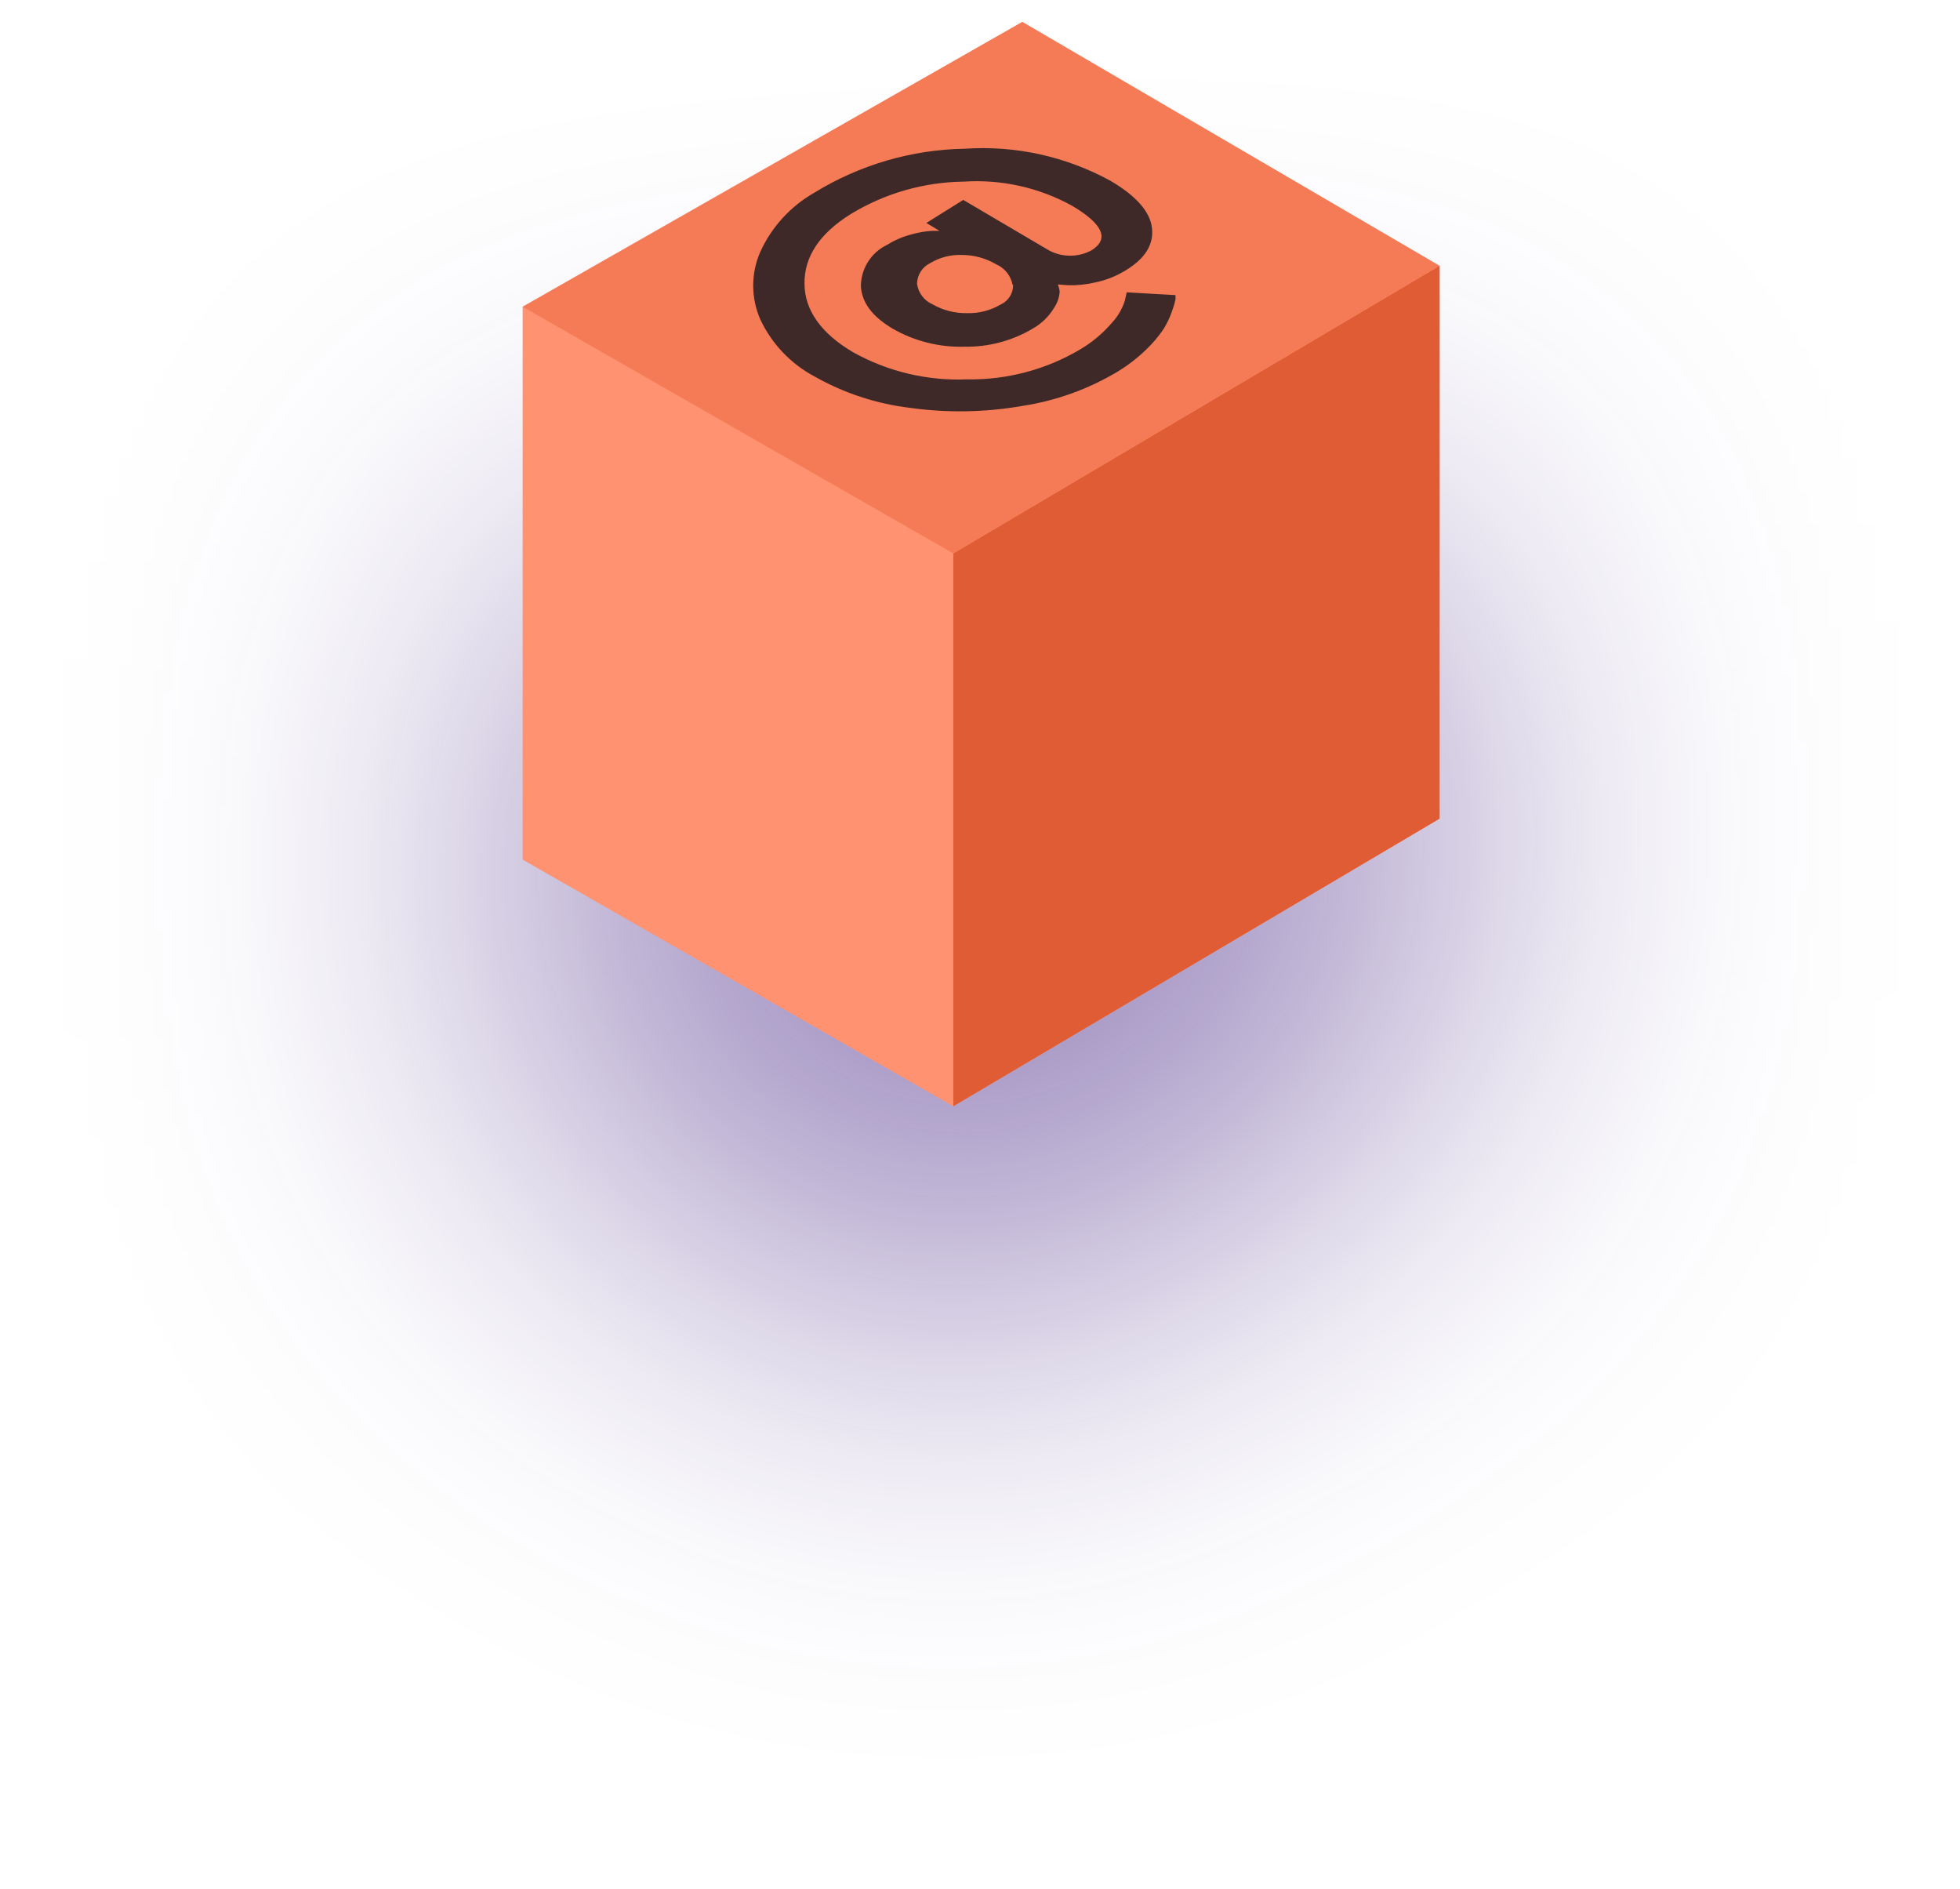
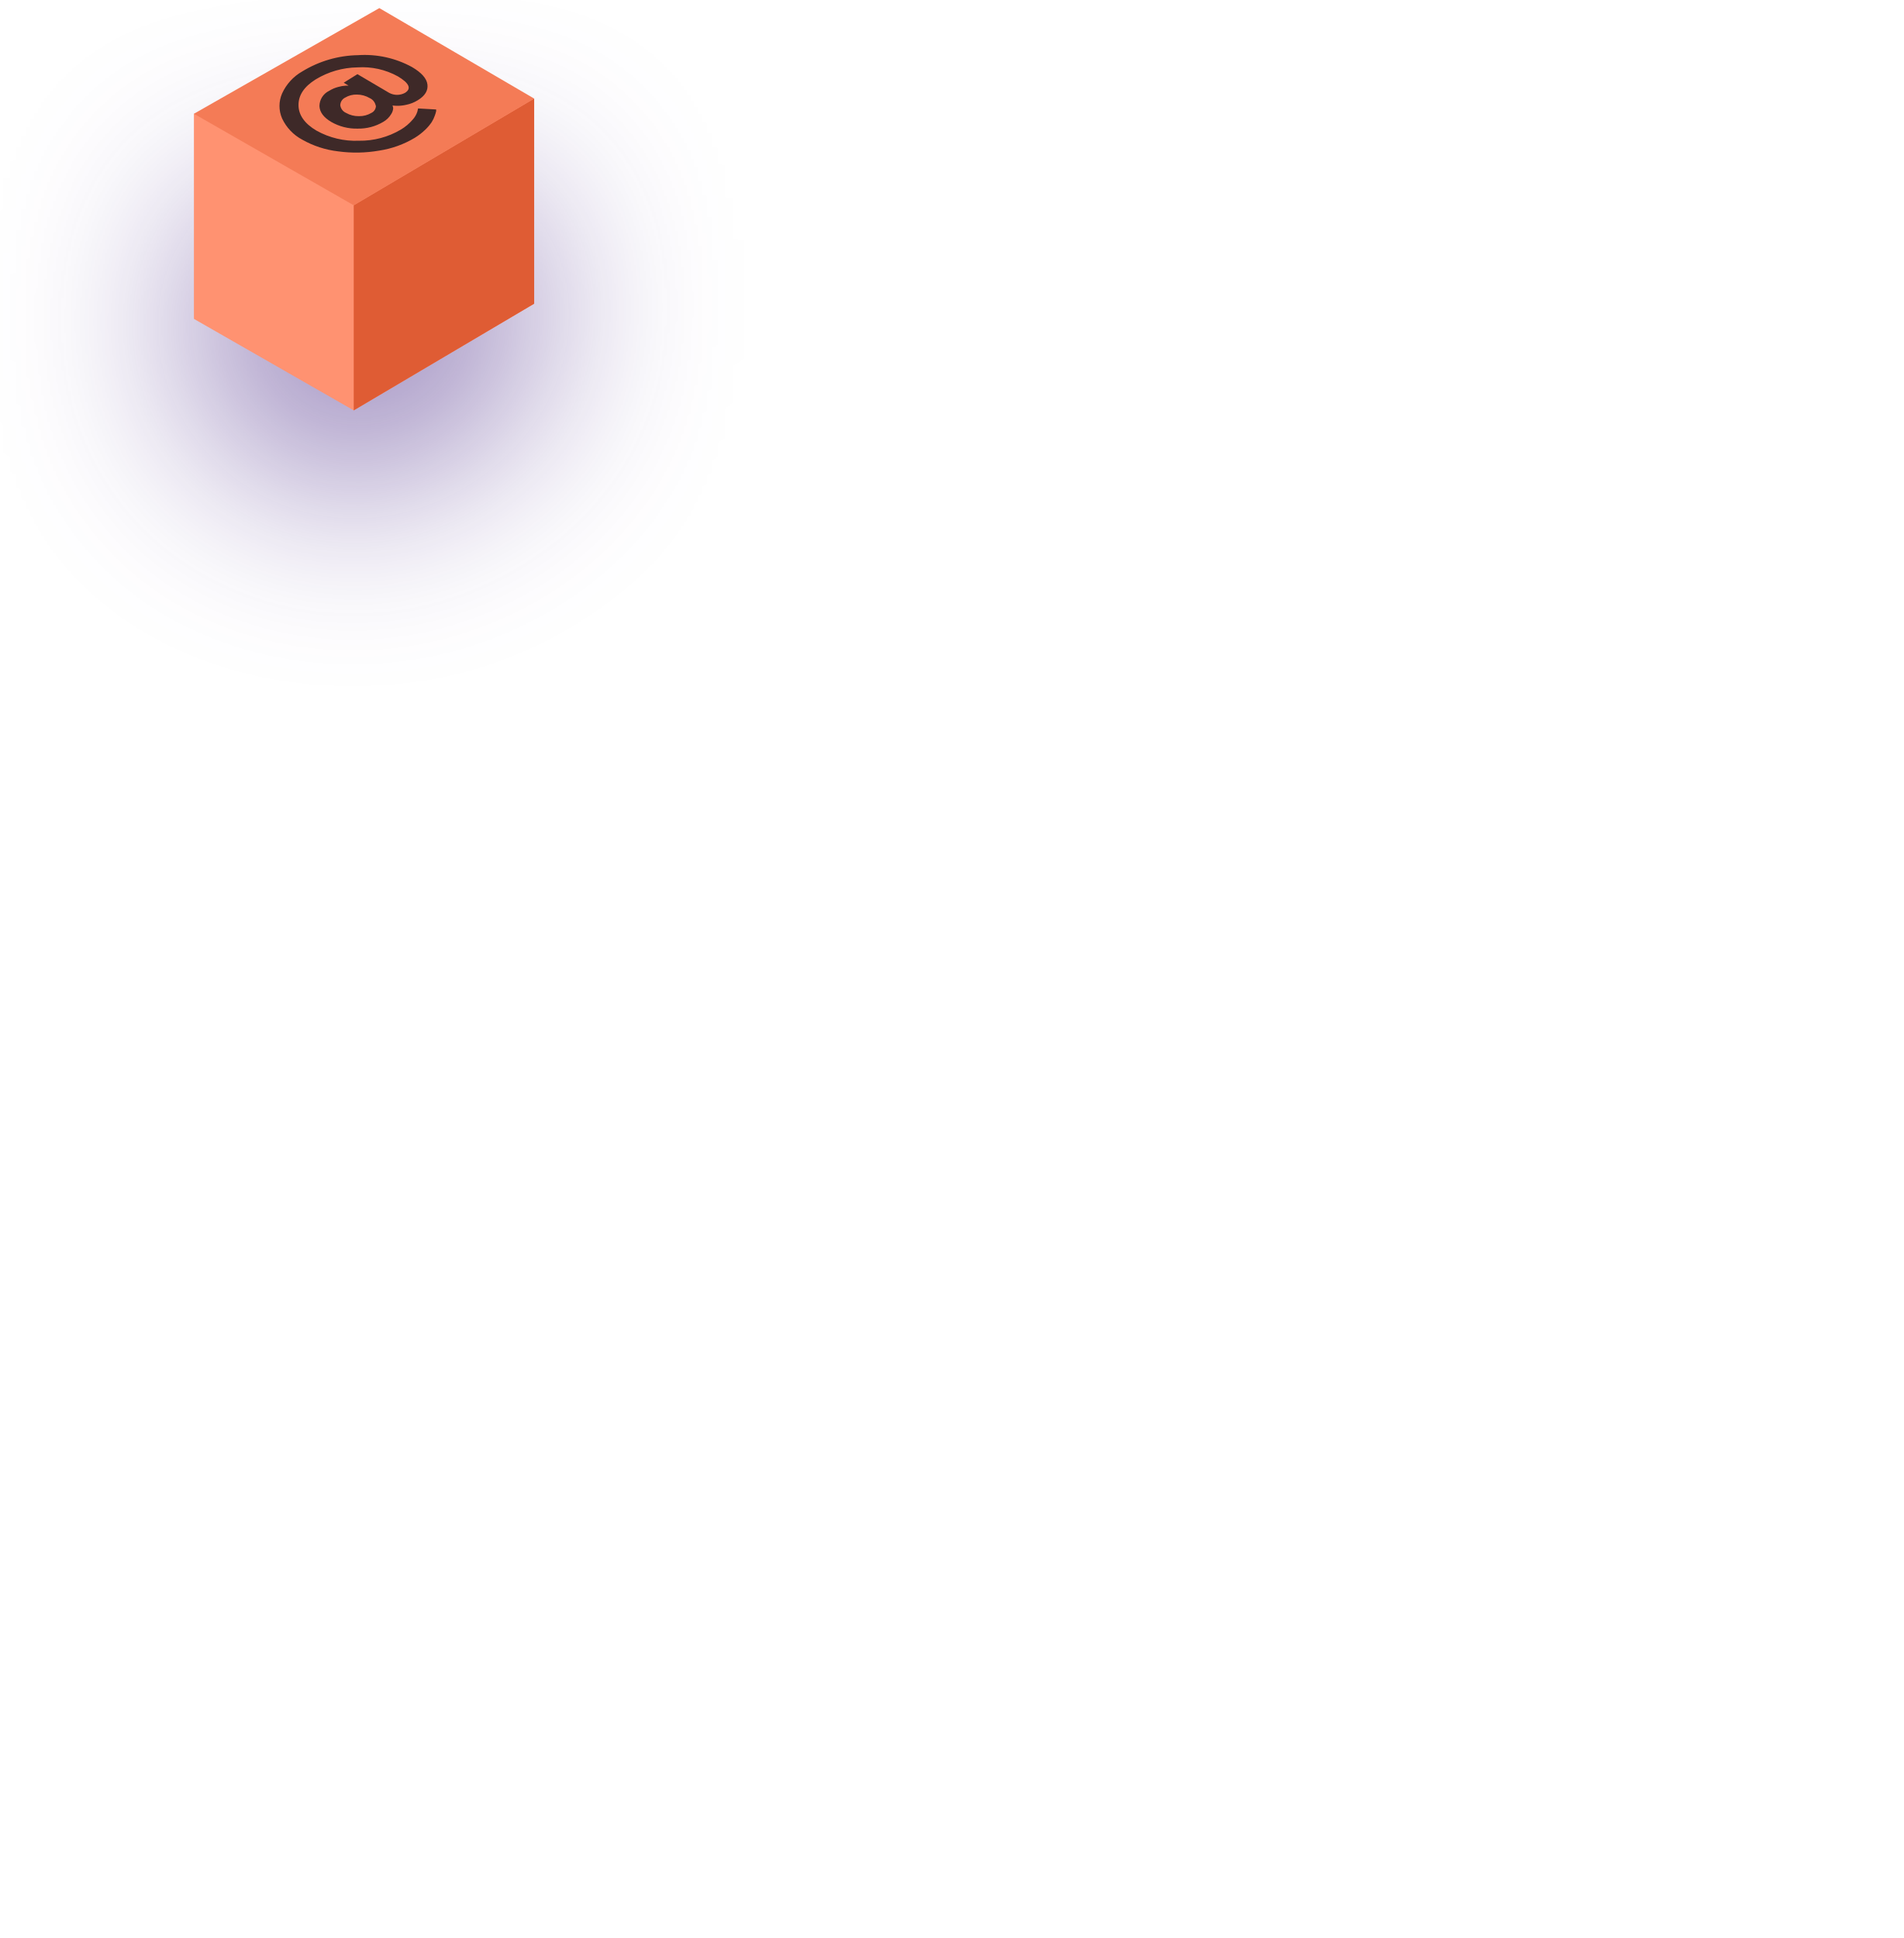
- <svg xmlns="http://www.w3.org/2000/svg" xmlns:xlink="http://www.w3.org/1999/xlink" width="191" height="184">
+ <svg xmlns="http://www.w3.org/2000/svg" xmlns:xlink="http://www.w3.org/1999/xlink" width="500" height="509">
  <defs>
    <filter x="-97.9%" y="-76.3%" width="295.8%" height="313.7%" filterUnits="objectBoundingBox" id="a">
      <feOffset dy="25" in="SourceAlpha" result="shadowOffsetOuter1" />
      <feGaussianBlur stdDeviation="25" in="shadowOffsetOuter1" result="shadowBlurOuter1" />
      <feColorMatrix values="0 0 0 0 0.209 0 0 0 0 0.069 0 0 0 0 0.478 0 0 0 0.497 0" in="shadowBlurOuter1" />
    </filter>
    <path id="b" d="M0 27.756v53.87l41.968 24.035 47.387-28.025v-53.87" />
  </defs>
  <g fill="none" fill-rule="evenodd">
    <g transform="translate(50.93 2.125)">
      <use fill="#000" filter="url(#a)" xlink:href="#b" />
      <use fill="#FF9271" xlink:href="#b" />
    </g>
    <path fill="#DF5C34" fill-rule="nonzero" d="M92.899 53.917v53.87l47.387-28.026v-53.87z" />
    <path fill="#F47B56" fill-rule="nonzero" d="M50.93 29.88L99.624 2.126l40.662 23.767-47.387 28.025z" />
    <path d="M94.013 14.49a25.942 25.942 0 0114.207 3.129c2.486 1.462 3.844 2.988 4.036 4.579.192 1.59-.628 2.975-2.562 4.143a9.115 9.115 0 01-2.985 1.18c-.869.205-1.76.295-2.652.269l-.974-.077c.091.217.151.446.18.68a3.132 3.132 0 01-.513 1.552 5.704 5.704 0 01-2.1 2.065 12.633 12.633 0 01-6.7 1.77 13.247 13.247 0 01-6.957-1.757c-1.999-1.18-3.023-2.566-3.1-4.156a4.49 4.49 0 012.562-4.015 8.488 8.488 0 012.357-1.013 9.175 9.175 0 012.037-.346h.705l-1.282-.77 3.6-2.244 8.34 4.912a4.377 4.377 0 004.15 0c1.769-1.103 1.137-2.552-1.895-4.348a19.261 19.261 0 00-10.556-2.347 21.67 21.67 0 00-11.018 3.168c-3.023 1.89-4.522 4.143-4.496 6.76 0 2.564 1.601 4.848 4.714 6.682a21.015 21.015 0 0011.146 2.655 20.926 20.926 0 0011.017-2.925 12.353 12.353 0 003.062-2.565 5.683 5.683 0 001.28-2.18l.18-.808 4.753.269c.008.145.008.29 0 .436a8.216 8.216 0 01-.346 1.154 8.303 8.303 0 01-.82 1.72 11.912 11.912 0 01-1.69 2 15.952 15.952 0 01-2.755 2.13 25.602 25.602 0 01-9.326 3.36 35.176 35.176 0 01-10.877.192 24.896 24.896 0 01-9.339-3.053 12.127 12.127 0 01-5.304-5.566 8.192 8.192 0 010-6.593 12.692 12.692 0 015.266-5.759 28.966 28.966 0 0114.655-4.284zm4.663 13.262c-.17-.891-.77-1.64-1.601-2.001a6.579 6.579 0 00-3.33-.911 5.619 5.619 0 00-3.101.795 2.283 2.283 0 00-1.281 2.001c.117.89.69 1.654 1.512 2.014a6.54 6.54 0 003.394.86 6.092 6.092 0 003.254-.847 2.065 2.065 0 001.205-1.911" fill="#3E2928" fill-rule="nonzero" />
  </g>
</svg>
